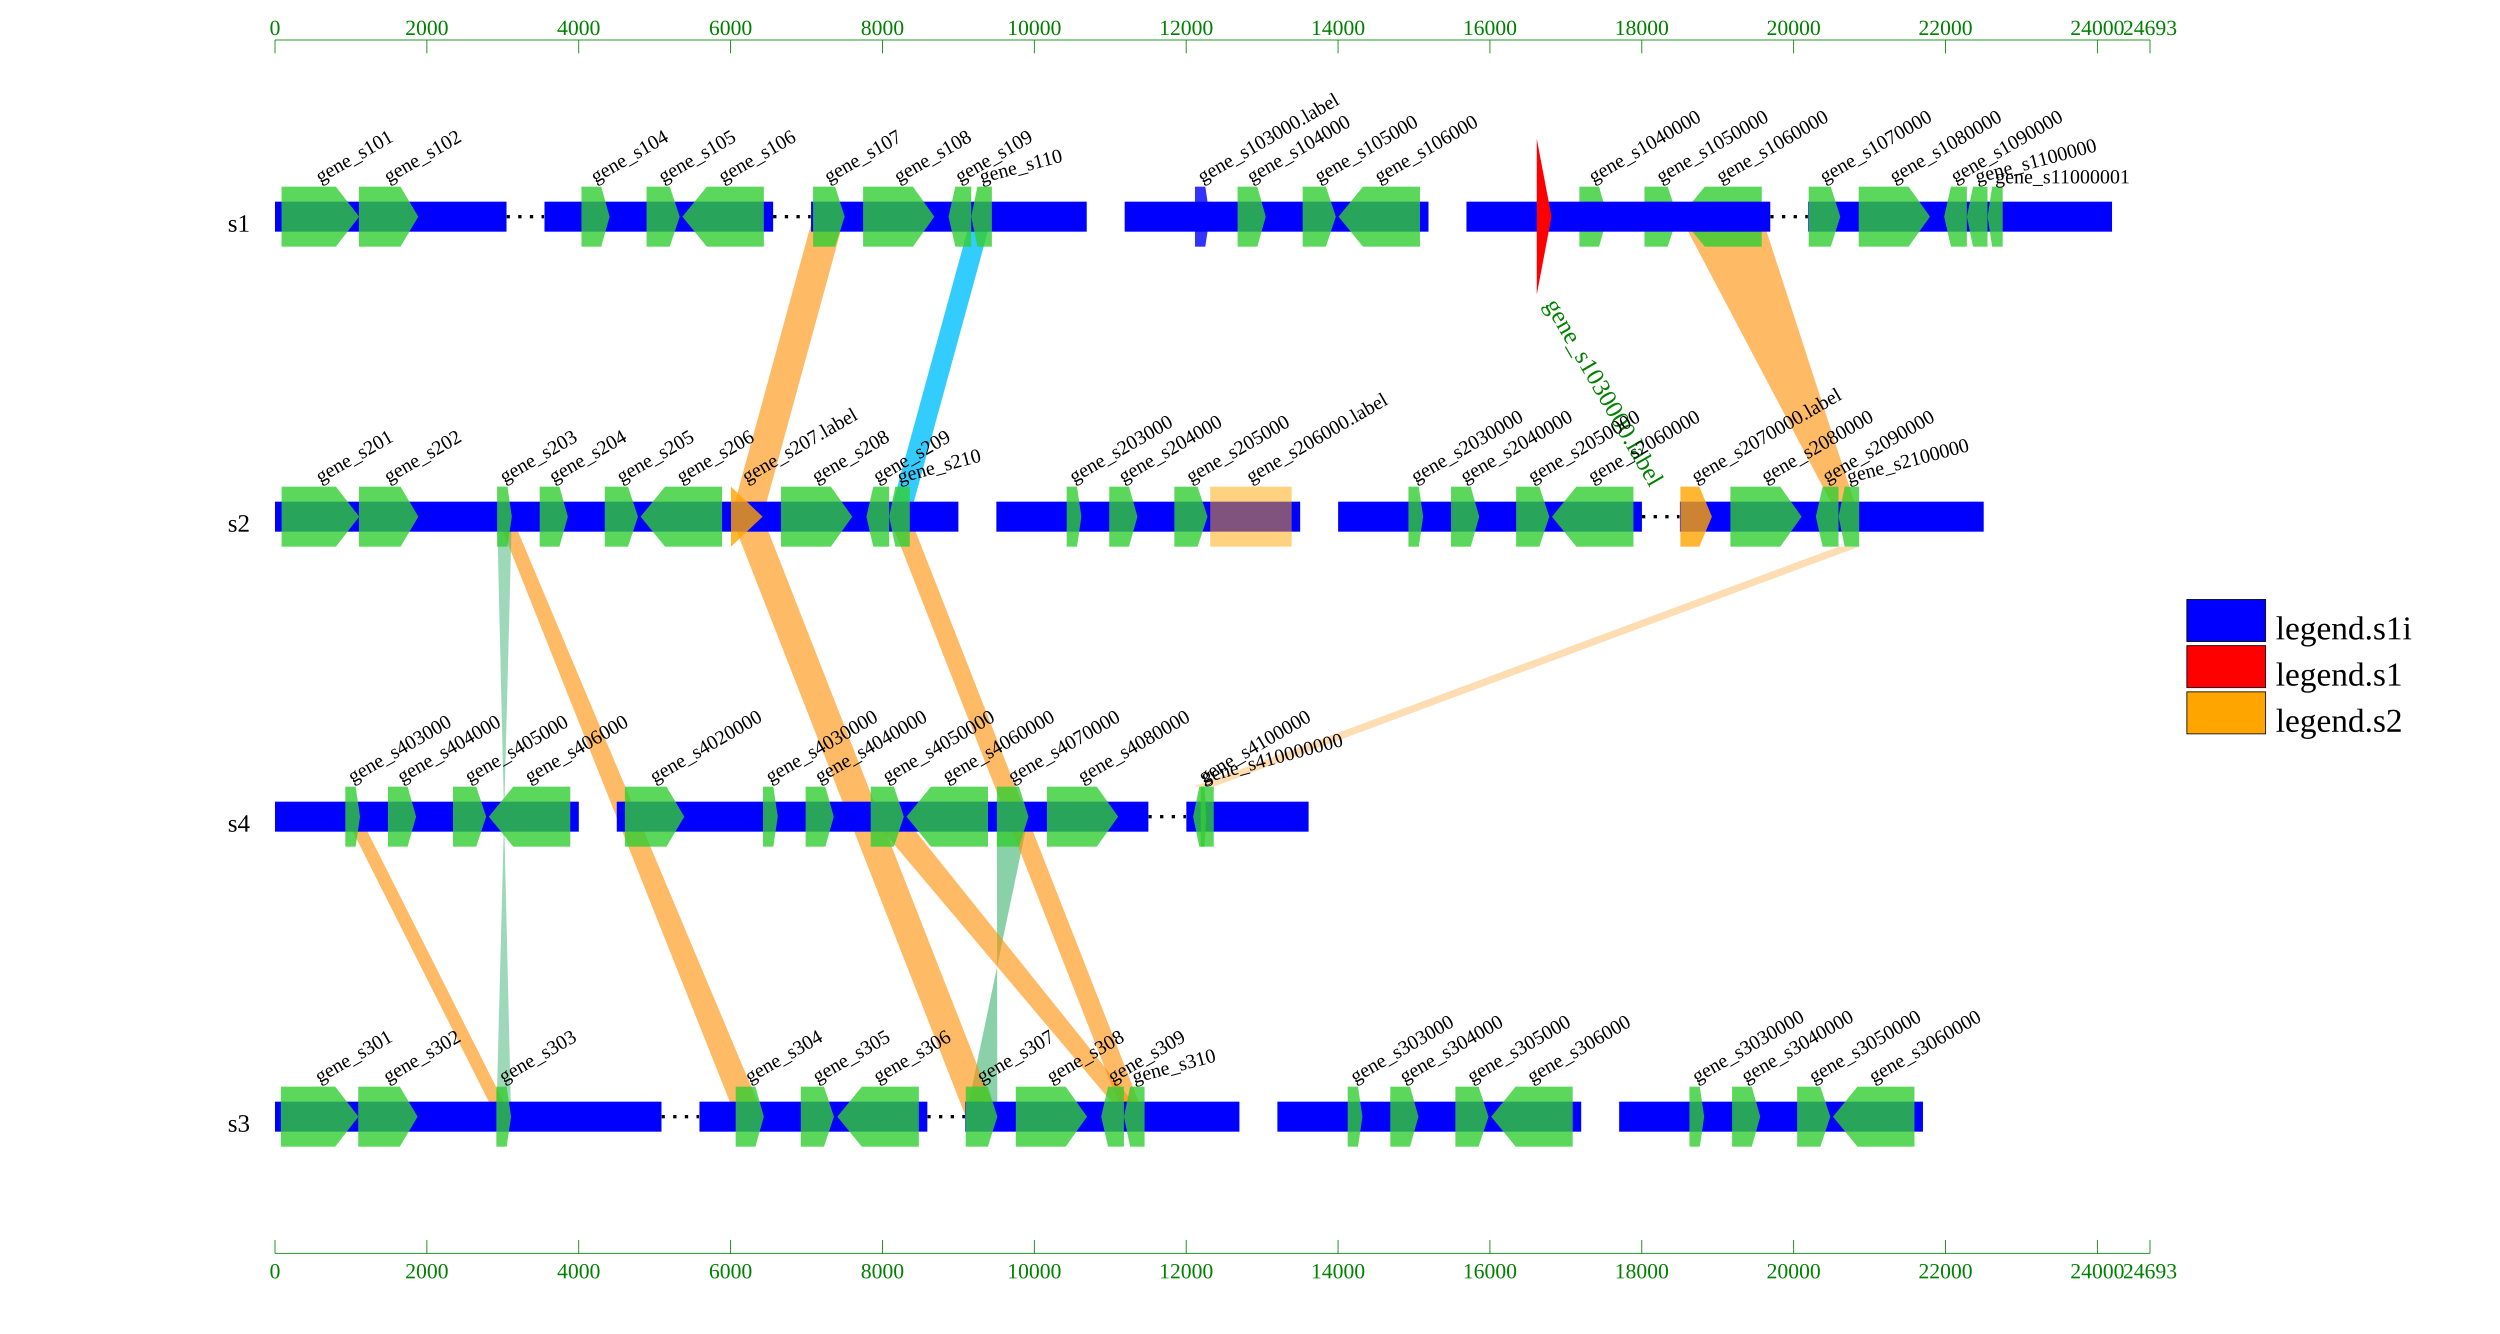
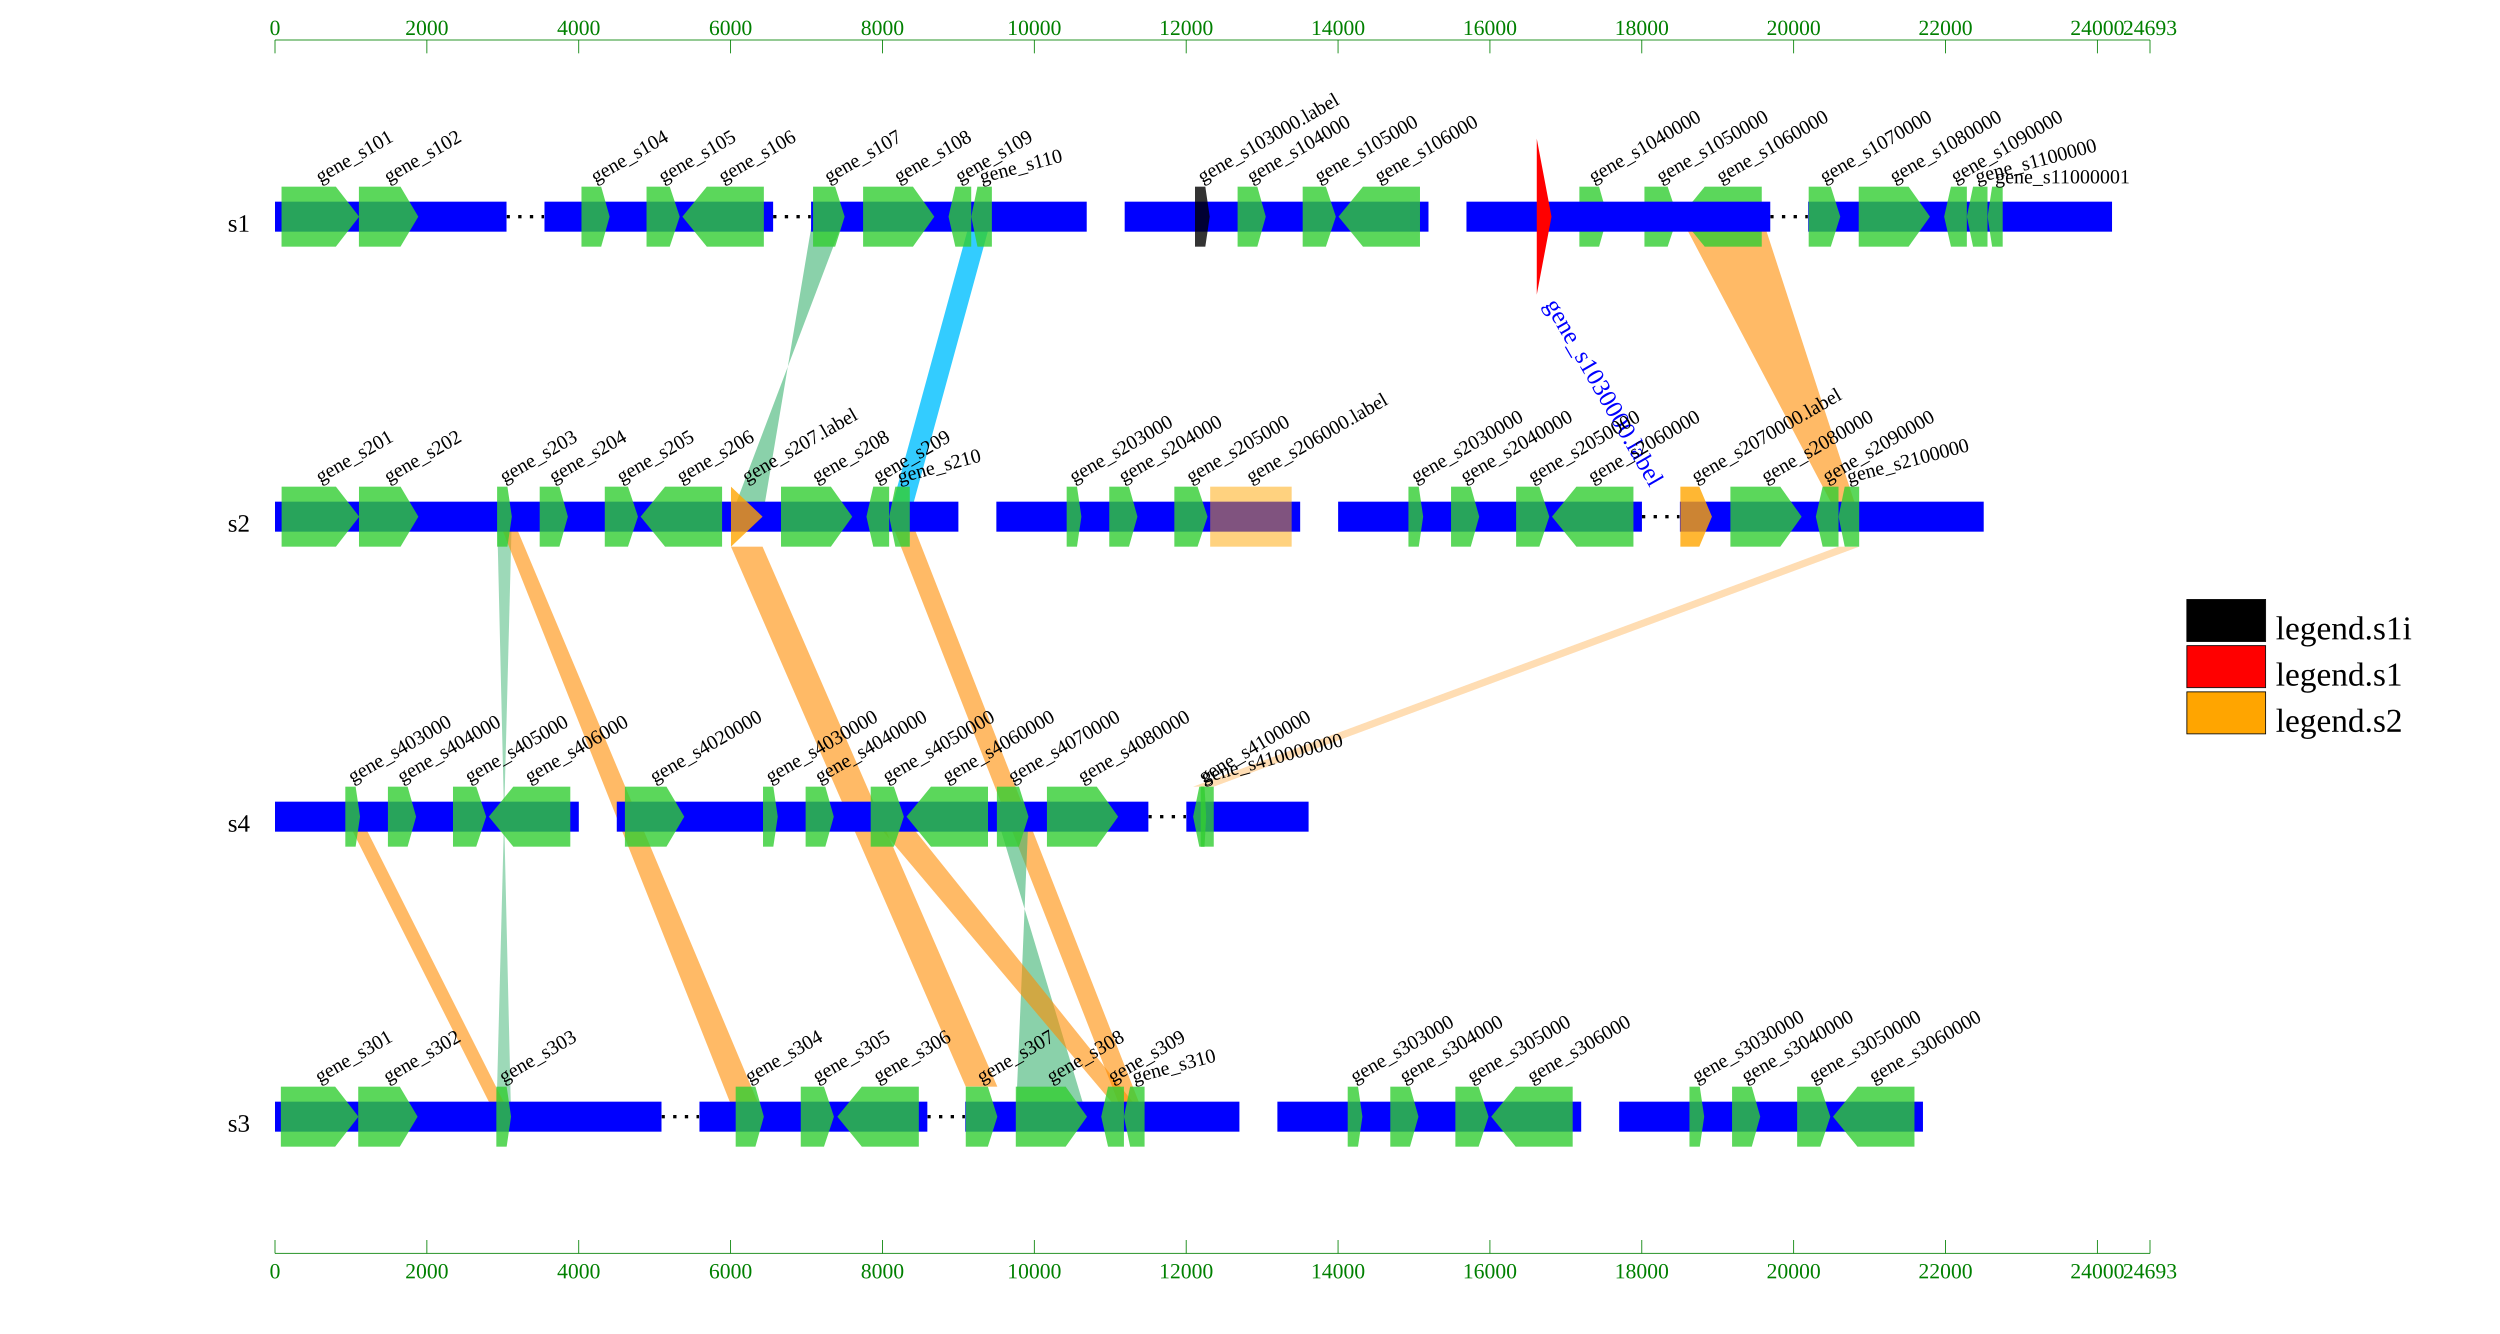
<svg xmlns="http://www.w3.org/2000/svg" version="1.1" width="1500" height="800">
  <text x="150" y="139" font-size="15px" fill="black" text-anchor="end">s1</text>
  <g fill="none" stroke="black" stroke-width="2">
    <path stroke-dasharray="2,5" d="M303.911,130 L326.463,130" />
  </g>
  <g fill="none" stroke="black" stroke-width="2">
    <path stroke-dasharray="2,5" d="M463.87,130 L486.422,130" />
  </g>
  <g fill="none" stroke="black" stroke-width="2">
    <path stroke-dasharray="2,5" d="M1062.157,130 L1084.709,130" />
  </g>
  <text x="150" y="319" font-size="15px" fill="black" text-anchor="end">s2</text>
  <g fill="none" stroke="black" stroke-width="2">
    <path stroke-dasharray="2,5" d="M985.162,310 L1007.714,310" />
  </g>
  <text x="150" y="499" font-size="15px" fill="black" text-anchor="end">s4</text>
  <g fill="none" stroke="black" stroke-width="2">
    <path stroke-dasharray="2,5" d="M689.025,490 L711.577,490" />
  </g>
  <text x="150" y="679" font-size="15px" fill="black" text-anchor="end">s3</text>
  <g fill="none" stroke="black" stroke-width="2">
    <path stroke-dasharray="2,5" d="M396.898,670 L419.45,670" />
  </g>
  <g fill="none" stroke="black" stroke-width="2">
    <path stroke-dasharray="2,5" d="M556.401,670 L578.953,670" />
  </g>
-   <rect x="1312.125" y="359.68" width="47.25" height="25.2" style="fill:blue;stroke:black;stroke-width:0.5;fill-opacity:1;stroke-opacity:1" />
+   <rect x="1312.125" y="359.68" width="47.25" height="25.2" style="fill:black;stroke:black;stroke-width:0.5;fill-opacity:1;stroke-opacity:1" />
  <text x="1365.45" y="383.62" font-size="20px" fill="black" text-anchor="start">legend.s1i</text>
  <rect x="1312.125" y="387.4" width="47.25" height="25.2" style="fill:red;stroke:black;stroke-width:0.5;fill-opacity:1;stroke-opacity:1" />
  <text x="1365.45" y="411.34" font-size="20px" fill="black" text-anchor="start">legend.s1</text>
  <rect x="1312.125" y="415.12" width="47.25" height="25.2" style="fill:rgb(255,165,0);stroke:black;stroke-width:0.5;fill-opacity:1;stroke-opacity:1" />
  <text x="1365.45" y="439.06" font-size="20px" fill="black" text-anchor="start">legend.s2</text>
  <line x1="165" y1="752" x2="1290" y2="752" style="stroke:green;stroke-width:0.5" />
  <line x1="165" y1="744" x2="165" y2="752" style="stroke:green;stroke-width:0.5;opacity:1" />
  <text x="165" y="767" font-size="13px" fill="green" text-anchor="middle" font-family="Times New Roman">0</text>
  <line x1="256.119" y1="744" x2="256.119" y2="752" style="stroke:green;stroke-width:0.5;opacity:1" />
  <text x="256.119" y="767" font-size="13px" fill="green" text-anchor="middle" font-family="Times New Roman">2000</text>
  <line x1="347.238" y1="744" x2="347.238" y2="752" style="stroke:green;stroke-width:0.5;opacity:1" />
  <text x="347.238" y="767" font-size="13px" fill="green" text-anchor="middle" font-family="Times New Roman">4000</text>
  <line x1="438.357" y1="744" x2="438.357" y2="752" style="stroke:green;stroke-width:0.5;opacity:1" />
  <text x="438.357" y="767" font-size="13px" fill="green" text-anchor="middle" font-family="Times New Roman">6000</text>
  <line x1="529.476" y1="744" x2="529.476" y2="752" style="stroke:green;stroke-width:0.5;opacity:1" />
  <text x="529.476" y="767" font-size="13px" fill="green" text-anchor="middle" font-family="Times New Roman">8000</text>
  <line x1="620.595" y1="744" x2="620.595" y2="752" style="stroke:green;stroke-width:0.5;opacity:1" />
  <text x="620.595" y="767" font-size="13px" fill="green" text-anchor="middle" font-family="Times New Roman">10000</text>
  <line x1="711.714" y1="744" x2="711.714" y2="752" style="stroke:green;stroke-width:0.5;opacity:1" />
  <text x="711.714" y="767" font-size="13px" fill="green" text-anchor="middle" font-family="Times New Roman">12000</text>
  <line x1="802.833" y1="744" x2="802.833" y2="752" style="stroke:green;stroke-width:0.5;opacity:1" />
  <text x="802.833" y="767" font-size="13px" fill="green" text-anchor="middle" font-family="Times New Roman">14000</text>
  <line x1="893.952" y1="744" x2="893.952" y2="752" style="stroke:green;stroke-width:0.5;opacity:1" />
  <text x="893.952" y="767" font-size="13px" fill="green" text-anchor="middle" font-family="Times New Roman">16000</text>
  <line x1="985.07" y1="744" x2="985.07" y2="752" style="stroke:green;stroke-width:0.5;opacity:1" />
  <text x="985.07" y="767" font-size="13px" fill="green" text-anchor="middle" font-family="Times New Roman">18000</text>
  <line x1="1076.189" y1="744" x2="1076.189" y2="752" style="stroke:green;stroke-width:0.5;opacity:1" />
  <text x="1076.189" y="767" font-size="13px" fill="green" text-anchor="middle" font-family="Times New Roman">20000</text>
  <line x1="1167.308" y1="744" x2="1167.308" y2="752" style="stroke:green;stroke-width:0.5;opacity:1" />
  <text x="1167.308" y="767" font-size="13px" fill="green" text-anchor="middle" font-family="Times New Roman">22000</text>
  <line x1="1258.427" y1="744" x2="1258.427" y2="752" style="stroke:green;stroke-width:0.5;opacity:1" />
  <text x="1258.427" y="767" font-size="13px" fill="green" text-anchor="middle" font-family="Times New Roman">24000</text>
  <line x1="1290" y1="744" x2="1290" y2="752" style="stroke:green;stroke-width:0.5;opacity:1" />
  <text x="1290" y="767" font-size="13px" fill="green" text-anchor="middle" font-family="Times New Roman">24693</text>
  <line x1="165" y1="24" x2="1290" y2="24" style="stroke:green;stroke-width:0.5" />
  <line x1="165" y1="32" x2="165" y2="24" style="stroke:green;stroke-width:0.5;opacity:1" />
  <text x="165" y="21" font-size="13px" fill="green" text-anchor="middle" font-family="Times New Roman">0</text>
  <line x1="256.119" y1="32" x2="256.119" y2="24" style="stroke:green;stroke-width:0.5;opacity:1" />
  <text x="256.119" y="21" font-size="13px" fill="green" text-anchor="middle" font-family="Times New Roman">2000</text>
  <line x1="347.238" y1="32" x2="347.238" y2="24" style="stroke:green;stroke-width:0.5;opacity:1" />
  <text x="347.238" y="21" font-size="13px" fill="green" text-anchor="middle" font-family="Times New Roman">4000</text>
  <line x1="438.357" y1="32" x2="438.357" y2="24" style="stroke:green;stroke-width:0.5;opacity:1" />
  <text x="438.357" y="21" font-size="13px" fill="green" text-anchor="middle" font-family="Times New Roman">6000</text>
  <line x1="529.476" y1="32" x2="529.476" y2="24" style="stroke:green;stroke-width:0.5;opacity:1" />
  <text x="529.476" y="21" font-size="13px" fill="green" text-anchor="middle" font-family="Times New Roman">8000</text>
  <line x1="620.595" y1="32" x2="620.595" y2="24" style="stroke:green;stroke-width:0.5;opacity:1" />
  <text x="620.595" y="21" font-size="13px" fill="green" text-anchor="middle" font-family="Times New Roman">10000</text>
  <line x1="711.714" y1="32" x2="711.714" y2="24" style="stroke:green;stroke-width:0.5;opacity:1" />
  <text x="711.714" y="21" font-size="13px" fill="green" text-anchor="middle" font-family="Times New Roman">12000</text>
  <line x1="802.833" y1="32" x2="802.833" y2="24" style="stroke:green;stroke-width:0.5;opacity:1" />
  <text x="802.833" y="21" font-size="13px" fill="green" text-anchor="middle" font-family="Times New Roman">14000</text>
  <line x1="893.952" y1="32" x2="893.952" y2="24" style="stroke:green;stroke-width:0.5;opacity:1" />
  <text x="893.952" y="21" font-size="13px" fill="green" text-anchor="middle" font-family="Times New Roman">16000</text>
  <line x1="985.07" y1="32" x2="985.07" y2="24" style="stroke:green;stroke-width:0.5;opacity:1" />
  <text x="985.07" y="21" font-size="13px" fill="green" text-anchor="middle" font-family="Times New Roman">18000</text>
  <line x1="1076.189" y1="32" x2="1076.189" y2="24" style="stroke:green;stroke-width:0.5;opacity:1" />
  <text x="1076.189" y="21" font-size="13px" fill="green" text-anchor="middle" font-family="Times New Roman">20000</text>
  <line x1="1167.308" y1="32" x2="1167.308" y2="24" style="stroke:green;stroke-width:0.5;opacity:1" />
  <text x="1167.308" y="21" font-size="13px" fill="green" text-anchor="middle" font-family="Times New Roman">22000</text>
  <line x1="1258.427" y1="32" x2="1258.427" y2="24" style="stroke:green;stroke-width:0.5;opacity:1" />
  <text x="1258.427" y="21" font-size="13px" fill="green" text-anchor="middle" font-family="Times New Roman">24000</text>
  <line x1="1290" y1="32" x2="1290" y2="24" style="stroke:green;stroke-width:0.5;opacity:1" />
  <text x="1290" y="21" font-size="13px" fill="green" text-anchor="middle" font-family="Times New Roman">24693</text>
-   <text x="926.481" y="182.8" font-size="15px" fill="green" text-anchor="start" transform="rotate(60 926.481 182.8)" font-family="Times New Roman">gene_s1030000.label</text>
-   <polygon points="579.455,670 598.407,670 598.134,490 617.087,490" style="fill:#3CB371;stroke:#000000;stroke-width:0;opacity:0.6" />
-   <polygon points="487.834,130 506.787,130 457.537,310 438.585,310" style="fill:#FF8C00;stroke:#000000;stroke-width:0;opacity:0.6" />
+   <text x="926.481" y="182.8" font-size="15px" fill="blue" text-anchor="start" transform="rotate(60 926.481 182.8)" font-family="Times New Roman">gene_s1030000.label</text>
+   <polygon points="487.834,130 506.787,130 438.585,310 457.537,310" style="fill:#3CB371;stroke:#000000;stroke-width:0;opacity:0.6" />
+   <polygon points="1008.169,130 1057.054,130 1115.507,310 1103.115,310" style="fill:#FF8C00;stroke:#000000;stroke-width:0;opacity:0.6" />
+   <polygon points="298.261,310 307.1,310 297.806,670 306.644,670" style="fill:#3CB371;stroke:#000000;stroke-width:0;opacity:0.5" />
+   <polygon points="533.485,310 545.877,310 686.747,670 674.355,670" style="fill:#FF8C00;stroke:#000000;stroke-width:0;opacity:0.6" />
+   <polygon points="582.735,130 595.127,130 545.877,310 533.485,310" style="fill:#00BFFF;stroke:#000000;stroke-width:0;opacity:0.8" />
+   <polygon points="298.261,310 307.1,310 458.312,670 441.409,670" style="fill:#FF8C00;stroke:#000000;stroke-width:0;opacity:0.6" />
+   <polygon points="609.478,670 652.213,670 598.134,490 617.087,490" style="fill:#3CB371;stroke:#000000;stroke-width:0;opacity:0.6" />
+   <polygon points="674.355,670 686.747,670 542.324,490 522.414,490" style="fill:#FF8C00;stroke:#000000;stroke-width:0;opacity:0.6" />
  <polygon points="1103.115,328 1115.507,328 728.252,472 715.86,472" style="fill:#FF8C00;stroke:#000000;stroke-width:0;opacity:0.3" />
-   <polygon points="582.735,130 595.127,130 545.877,310 533.485,310" style="fill:#00BFFF;stroke:#000000;stroke-width:0;opacity:0.8" />
+   <polygon points="438.585,328 457.537,328 598.407,652 579.455,652" style="fill:#FF8C00;stroke:#000000;stroke-width:0;opacity:0.6" />
  <polygon points="297.806,670 306.644,670 216.027,490 207.188,490" style="fill:#FF8C00;stroke:#000000;stroke-width:0;opacity:0.6" />
-   <polygon points=", , , ," style="fill:#FF8C00;stroke:#000000;stroke-width:0;opacity:0.6" />
-   <polygon points="438.585,310 457.537,310 598.407,670 579.455,670" style="fill:#FF8C00;stroke:#000000;stroke-width:0;opacity:0.6" />
-   <polygon points="674.355,670 686.747,670 542.324,490 522.414,490" style="fill:#FF8C00;stroke:#000000;stroke-width:0;opacity:0.6" />
-   <polygon points="298.261,310 307.1,310 458.312,670 441.409,670" style="fill:#FF8C00;stroke:#000000;stroke-width:0;opacity:0.6" />
-   <polygon points="1008.169,130 1057.054,130 1115.507,310 1103.115,310" style="fill:#FF8C00;stroke:#000000;stroke-width:0;opacity:0.6" />
-   <polygon points="533.485,310 545.877,310 686.747,670 674.355,670" style="fill:#FF8C00;stroke:#000000;stroke-width:0;opacity:0.6" />
-   <polygon points="298.261,310 307.1,310 297.806,670 306.644,670" style="fill:#3CB371;stroke:#000000;stroke-width:0;opacity:0.5" />
  <g>
    <rect x="165" y="121" width="138.911" height="18" style="fill:blue" />
  </g>
  <g>
    <rect x="326.691" y="121" width="137.18" height="18" style="fill:blue" />
  </g>
  <g>
    <rect x="486.65" y="121" width="165.381" height="18" style="fill:blue" />
  </g>
  <g>
    <rect x="674.81" y="121" width="182.283" height="18" style="fill:blue" />
  </g>
  <g style="fill:none">
-     <polygon points="716.999,112 716.999,148 723.186,148 723.186,148 725.837,130 723.186,112 723.186,112" style="fill:blue;stroke:black;stroke-width:0;opacity:0.8" />
+     <polygon points="716.999,112 716.999,148 723.186,148 723.186,148 725.837,130 723.186,112 723.186,112" style="fill:black;stroke:black;stroke-width:0;opacity:0.8" />
  </g>
  <text x="721.418" y="110" font-size="12px" fill="black" text-anchor="start" transform="rotate(-30 721.4178 110)" font-family="Times New Roman">gene_s103000.label</text>
  <g>
    <rect x="1084.937" y="121" width="182.283" height="18" style="fill:blue" />
  </g>
  <g>
    <rect x="165" y="301" width="410.035" height="18" style="fill:blue" />
  </g>
  <g>
    <rect x="597.815" y="301" width="182.283" height="18" style="fill:blue" />
  </g>
  <g>
    <rect x="802.878" y="301" width="182.283" height="18" style="fill:blue" />
  </g>
  <g>
    <rect x="1007.941" y="301" width="182.283" height="18" style="fill:blue" />
  </g>
  <g>
    <rect x="165" y="481" width="182.283" height="18" style="fill:blue" />
  </g>
  <g>
    <rect x="370.063" y="481" width="318.962" height="18" style="fill:blue" />
  </g>
  <g>
    <rect x="711.805" y="481" width="73.351" height="18" style="fill:blue" />
  </g>
  <g>
    <rect x="165" y="661" width="231.898" height="18" style="fill:blue" />
  </g>
  <g>
    <rect x="419.677" y="661" width="136.724" height="18" style="fill:blue" />
  </g>
  <g>
    <rect x="579.181" y="661" width="164.47" height="18" style="fill:blue" />
  </g>
  <g>
    <rect x="766.431" y="661" width="182.283" height="18" style="fill:blue" />
  </g>
  <g>
    <rect x="971.494" y="661" width="182.283" height="18" style="fill:blue" />
  </g>
  <g style="fill:none">
    <polygon points="168.918,112 168.918,148 201.511,148 201.511,148 215.48,130 201.511,112 201.511,112" style="fill:rgb(50,205,50);stroke:black;stroke-width:0;opacity:0.8" />
  </g>
  <g style="fill:none">
    <polygon points="215.343,112 215.343,148 240.282,148 240.282,148 250.971,130 240.282,112 240.282,112" style="fill:rgb(50,205,50);stroke:black;stroke-width:0;opacity:0.8" />
  </g>
  <g style="fill:none">
    <polygon points="348.878,112 348.878,148 360.71,148 360.71,148 365.781,130 360.71,112 360.71,112" style="fill:rgb(50,205,50);stroke:black;stroke-width:0;opacity:0.8" />
  </g>
  <g style="fill:none">
    <polygon points="387.922,112 387.922,148 401.859,148 401.859,148 407.832,130 401.859,112 401.859,112" style="fill:rgb(50,205,50);stroke:black;stroke-width:0;opacity:0.8" />
  </g>
  <g style="fill:none">
    <polygon points="409.427,130 424.092,148 424.092,148 458.312,148 458.312,112 424.092,112 424.092,112" style="fill:rgb(50,205,50);stroke:black;stroke-width:0;opacity:0.8" />
  </g>
  <g style="fill:none">
    <polygon points="487.834,112 487.834,148 501.101,148 501.101,148 506.787,130 501.101,112 501.101,112" style="fill:rgb(50,205,50);stroke:black;stroke-width:0;opacity:0.8" />
  </g>
  <g style="fill:none">
    <polygon points="517.858,112 517.858,148 547.772,148 547.772,148 560.593,130 547.772,112 547.772,112" style="fill:rgb(50,205,50);stroke:black;stroke-width:0;opacity:0.8" />
  </g>
  <g style="fill:none">
    <polygon points="569.113,130 573.199,148 573.199,148 582.735,148 582.735,112 573.199,112 573.199,112" style="fill:rgb(50,205,50);stroke:black;stroke-width:0;opacity:0.8" />
  </g>
  <g style="fill:none">
    <polygon points="582.735,130 586.452,148 586.452,148 595.127,148 595.127,112 586.452,112 586.452,112" style="fill:rgb(50,205,50);stroke:black;stroke-width:0;opacity:0.8" />
  </g>
  <g style="fill:none">
    <polygon points="742.557,112 742.557,148 754.389,148 754.389,148 759.46,130 754.389,112 754.389,112" style="fill:rgb(50,205,50);stroke:black;stroke-width:0;opacity:0.8" />
  </g>
  <g style="fill:none">
    <polygon points="781.602,112 781.602,148 795.539,148 795.539,148 801.511,130 795.539,112 795.539,112" style="fill:rgb(50,205,50);stroke:black;stroke-width:0;opacity:0.8" />
  </g>
  <g style="fill:none">
    <polygon points="803.106,130 817.772,148 817.772,148 851.991,148 851.991,112 817.772,112 817.772,112" style="fill:rgb(50,205,50);stroke:black;stroke-width:0;opacity:0.8" />
  </g>
  <g style="fill:none">
    <polygon points="947.621,112 947.621,148 959.452,148 959.452,148 964.523,130 959.452,112 959.452,112" style="fill:rgb(50,205,50);stroke:black;stroke-width:0;opacity:0.8" />
  </g>
  <g style="fill:none">
    <polygon points="986.665,112 986.665,148 1000.602,148 1000.602,148 1006.575,130 1000.602,112 1000.602,112" style="fill:rgb(50,205,50);stroke:black;stroke-width:0;opacity:0.8" />
  </g>
  <g style="fill:none">
    <polygon points="1008.169,130 1022.835,148 1022.835,148 1057.054,148 1057.054,112 1022.835,112 1022.835,112" style="fill:rgb(50,205,50);stroke:black;stroke-width:0;opacity:0.8" />
  </g>
  <g style="fill:none">
    <polygon points="1085.21,112 1085.21,148 1098.477,148 1098.477,148 1104.163,130 1098.477,112 1098.477,112" style="fill:rgb(50,205,50);stroke:black;stroke-width:0;opacity:0.8" />
  </g>
  <g style="fill:none">
    <polygon points="1115.234,112 1115.234,148 1145.148,148 1145.148,148 1157.969,130 1145.148,112 1145.148,112" style="fill:rgb(50,205,50);stroke:black;stroke-width:0;opacity:0.8" />
  </g>
  <g style="fill:none">
    <polygon points="1166.488,130 1170.575,148 1170.575,148 1180.111,148 1180.111,112 1170.575,112 1170.575,112" style="fill:rgb(50,205,50);stroke:black;stroke-width:0;opacity:0.8" />
  </g>
  <g style="fill:none">
    <polygon points="1180.111,130 1183.828,148 1183.828,148 1192.503,148 1192.503,112 1183.828,112 1183.828,112" style="fill:rgb(50,205,50);stroke:black;stroke-width:0;opacity:0.8" />
  </g>
  <g style="fill:none">
    <polygon points="1192.548,130 1195.268,148 1195.268,148 1201.615,148 1201.615,112 1195.268,112 1195.268,112" style="fill:rgb(50,205,50);stroke:black;stroke-width:0;opacity:0.8" />
  </g>
  <g style="fill:none">
    <polygon points="168.964,292 168.964,328 201.557,328 201.557,328 215.525,310 201.557,292 201.557,292" style="fill:rgb(50,205,50);stroke:black;stroke-width:0;opacity:0.8" />
  </g>
  <g style="fill:none">
    <polygon points="215.389,292 215.389,328 240.328,328 240.328,328 251.016,310 240.328,292 240.328,292" style="fill:rgb(50,205,50);stroke:black;stroke-width:0;opacity:0.8" />
  </g>
  <g style="fill:none">
    <polygon points="298.261,292 298.261,328 304.448,328 304.448,328 307.1,310 304.448,292 304.448,292" style="fill:rgb(50,205,50);stroke:black;stroke-width:0;opacity:0.8" />
  </g>
  <g style="fill:none">
    <polygon points="323.82,292 323.82,328 335.652,328 335.652,328 340.723,310 335.652,292 335.652,292" style="fill:rgb(50,205,50);stroke:black;stroke-width:0;opacity:0.8" />
  </g>
  <g style="fill:none">
    <polygon points="362.865,292 362.865,328 376.801,328 376.801,328 382.774,310 376.801,292 376.801,292" style="fill:rgb(50,205,50);stroke:black;stroke-width:0;opacity:0.8" />
  </g>
  <g style="fill:none">
    <polygon points="384.369,310 399.034,328 399.034,328 433.254,328 433.254,292 399.034,292 399.034,292" style="fill:rgb(50,205,50);stroke:black;stroke-width:0;opacity:0.8" />
  </g>
  <g style="fill:none">
    <polygon points="438.585,292 438.585,328 438.585,328 438.585,328 457.537,310 438.585,292 438.585,292" style="fill:rgb(255,165,0);stroke:black;stroke-width:0;opacity:0.8" />
  </g>
  <g style="fill:none">
    <polygon points="468.608,292 468.608,328 498.523,328 498.523,328 511.343,310 498.523,292 498.523,292" style="fill:rgb(50,205,50);stroke:black;stroke-width:0;opacity:0.8" />
  </g>
  <g style="fill:none">
    <polygon points="519.863,310 523.949,328 523.949,328 533.485,328 533.485,292 523.949,292 523.949,292" style="fill:rgb(50,205,50);stroke:black;stroke-width:0;opacity:0.8" />
  </g>
  <g style="fill:none">
    <polygon points="533.485,310 537.203,328 537.203,328 545.877,328 545.877,292 537.203,292 537.203,292" style="fill:rgb(50,205,50);stroke:black;stroke-width:0;opacity:0.8" />
  </g>
  <g style="fill:none">
    <polygon points="640.003,292 640.003,328 646.19,328 646.19,328 648.842,310 646.19,292 646.19,292" style="fill:rgb(50,205,50);stroke:black;stroke-width:0;opacity:0.8" />
  </g>
  <g style="fill:none">
    <polygon points="665.562,292 665.562,328 677.394,328 677.394,328 682.464,310 677.394,292 677.394,292" style="fill:rgb(50,205,50);stroke:black;stroke-width:0;opacity:0.8" />
  </g>
  <g style="fill:none">
    <polygon points="704.606,292 704.606,328 718.543,328 718.543,328 724.516,310 718.543,292 718.543,292" style="fill:rgb(50,205,50);stroke:black;stroke-width:0;opacity:0.8" />
  </g>
  <g style="fill:none">
    <polygon points="726.11,292 726.11,328 774.996,328 774.996,292 " style="fill:rgb(255,165,0);stroke:black;stroke-width:0;opacity:0.5" />
  </g>
  <g style="fill:none">
    <polygon points="845.066,292 845.066,328 851.253,328 851.253,328 853.905,310 851.253,292 851.253,292" style="fill:rgb(50,205,50);stroke:black;stroke-width:0;opacity:0.8" />
  </g>
  <g style="fill:none">
    <polygon points="870.625,292 870.625,328 882.457,328 882.457,328 887.528,310 882.457,292 882.457,292" style="fill:rgb(50,205,50);stroke:black;stroke-width:0;opacity:0.8" />
  </g>
  <g style="fill:none">
    <polygon points="909.67,292 909.67,328 923.606,328 923.606,328 929.579,310 923.606,292 923.606,292" style="fill:rgb(50,205,50);stroke:black;stroke-width:0;opacity:0.8" />
  </g>
  <g style="fill:none">
    <polygon points="931.174,310 945.839,328 945.839,328 980.059,328 980.059,292 945.839,292 945.839,292" style="fill:rgb(50,205,50);stroke:black;stroke-width:0;opacity:0.8" />
  </g>
  <g style="fill:none">
    <polygon points="1008.215,292 1008.215,328 1019.586,328 1019.586,328 1027.167,310 1019.586,292 1019.586,292" style="fill:rgb(255,165,0);stroke:black;stroke-width:0;opacity:0.8" />
  </g>
  <g style="fill:none">
    <polygon points="1038.238,292 1038.238,328 1068.153,328 1068.153,328 1080.973,310 1068.153,292 1068.153,292" style="fill:rgb(50,205,50);stroke:black;stroke-width:0;opacity:0.8" />
  </g>
  <g style="fill:none">
    <polygon points="1089.493,310 1093.579,328 1093.579,328 1103.115,328 1103.115,292 1093.579,292 1093.579,292" style="fill:rgb(50,205,50);stroke:black;stroke-width:0;opacity:0.8" />
  </g>
  <g style="fill:none">
    <polygon points="1103.115,310 1106.833,328 1106.833,328 1115.507,328 1115.507,292 1106.833,292 1106.833,292" style="fill:rgb(50,205,50);stroke:black;stroke-width:0;opacity:0.8" />
  </g>
  <g style="fill:none">
    <polygon points="207.188,472 207.188,508 213.375,508 213.375,508 216.027,490 213.375,472 213.375,472" style="fill:rgb(50,205,50);stroke:black;stroke-width:0;opacity:0.8" />
  </g>
  <g style="fill:none">
    <polygon points="232.747,472 232.747,508 244.579,508 244.579,508 249.649,490 244.579,472 244.579,472" style="fill:rgb(50,205,50);stroke:black;stroke-width:0;opacity:0.8" />
  </g>
  <g style="fill:none">
    <polygon points="271.791,472 271.791,508 285.728,508 285.728,508 291.701,490 285.728,472 285.728,472" style="fill:rgb(50,205,50);stroke:black;stroke-width:0;opacity:0.8" />
  </g>
  <g style="fill:none">
    <polygon points="293.295,490 307.961,508 307.961,508 342.181,508 342.181,472 307.961,472 307.961,472" style="fill:rgb(50,205,50);stroke:black;stroke-width:0;opacity:0.8" />
  </g>
  <g style="fill:none">
    <polygon points="374.938,472 374.938,508 399.877,508 399.877,508 410.566,490 399.877,472 399.877,472" style="fill:rgb(50,205,50);stroke:black;stroke-width:0;opacity:0.8" />
  </g>
  <g style="fill:none">
    <polygon points="457.811,472 457.811,508 463.998,508 463.998,508 466.649,490 463.998,472 463.998,472" style="fill:rgb(50,205,50);stroke:black;stroke-width:0;opacity:0.8" />
  </g>
  <g style="fill:none">
    <polygon points="483.37,472 483.37,508 495.201,508 495.201,508 500.272,490 495.201,472 495.201,472" style="fill:rgb(50,205,50);stroke:black;stroke-width:0;opacity:0.8" />
  </g>
  <g style="fill:none">
    <polygon points="522.414,472 522.414,508 536.351,508 536.351,508 542.324,490 536.351,472 536.351,472" style="fill:rgb(50,205,50);stroke:black;stroke-width:0;opacity:0.8" />
  </g>
  <g style="fill:none">
    <polygon points="543.918,490 558.584,508 558.584,508 592.803,508 592.803,472 558.584,472 558.584,472" style="fill:rgb(50,205,50);stroke:black;stroke-width:0;opacity:0.8" />
  </g>
  <g style="fill:none">
    <polygon points="598.134,472 598.134,508 611.401,508 611.401,508 617.087,490 611.401,472 611.401,472" style="fill:rgb(50,205,50);stroke:black;stroke-width:0;opacity:0.8" />
  </g>
  <g style="fill:none">
    <polygon points="628.158,472 628.158,508 658.072,508 658.072,508 670.892,490 658.072,472 658.072,472" style="fill:rgb(50,205,50);stroke:black;stroke-width:0;opacity:0.8" />
  </g>
  <g style="fill:none">
    <polygon points="715.86,490 719.577,508 719.577,508 728.252,508 728.252,472 719.577,472 719.577,472" style="fill:rgb(50,205,50);stroke:black;stroke-width:0;opacity:0.8" />
  </g>
  <g style="fill:none">
    <polygon points="720.416,472 720.416,508 722.712,508 722.712,508 723.696,490 722.712,472 722.712,472" style="fill:rgb(50,205,50);stroke:black;stroke-width:0;opacity:0.8" />
  </g>
  <g style="fill:none">
    <polygon points="168.508,652 168.508,688 201.101,688 201.101,688 215.07,670 201.101,652 201.101,652" style="fill:rgb(50,205,50);stroke:black;stroke-width:0;opacity:0.8" />
  </g>
  <g style="fill:none">
    <polygon points="214.933,652 214.933,688 239.872,688 239.872,688 250.561,670 239.872,652 239.872,652" style="fill:rgb(50,205,50);stroke:black;stroke-width:0;opacity:0.8" />
  </g>
  <g style="fill:none">
    <polygon points="297.806,652 297.806,688 303.993,688 303.993,688 306.644,670 303.993,652 303.993,652" style="fill:rgb(50,205,50);stroke:black;stroke-width:0;opacity:0.8" />
  </g>
  <g style="fill:none">
    <polygon points="441.409,652 441.409,688 453.241,688 453.241,688 458.312,670 453.241,652 453.241,652" style="fill:rgb(50,205,50);stroke:black;stroke-width:0;opacity:0.8" />
  </g>
  <g style="fill:none">
    <polygon points="480.454,652 480.454,688 494.39,688 494.39,688 500.363,670 494.39,652 494.39,652" style="fill:rgb(50,205,50);stroke:black;stroke-width:0;opacity:0.8" />
  </g>
  <g style="fill:none">
    <polygon points="502.413,670 517.079,688 517.079,688 551.299,688 551.299,652 517.079,652 517.079,652" style="fill:rgb(50,205,50);stroke:black;stroke-width:0;opacity:0.8" />
  </g>
  <g style="fill:none">
    <polygon points="579.455,652 579.455,688 592.721,688 592.721,688 598.407,670 592.721,652 592.721,652" style="fill:rgb(50,205,50);stroke:black;stroke-width:0;opacity:0.8" />
  </g>
  <g style="fill:none">
    <polygon points="609.478,652 609.478,688 639.393,688 639.393,688 652.213,670 639.393,652 639.393,652" style="fill:rgb(50,205,50);stroke:black;stroke-width:0;opacity:0.8" />
  </g>
  <g style="fill:none">
    <polygon points="660.733,670 664.819,688 664.819,688 674.355,688 674.355,652 664.819,652 664.819,652" style="fill:rgb(50,205,50);stroke:black;stroke-width:0;opacity:0.8" />
  </g>
  <g style="fill:none">
    <polygon points="674.355,670 678.073,688 678.073,688 686.747,688 686.747,652 678.073,652 678.073,652" style="fill:rgb(50,205,50);stroke:black;stroke-width:0;opacity:0.8" />
  </g>
  <g style="fill:none">
    <polygon points="808.619,652 808.619,688 814.806,688 814.806,688 817.457,670 814.806,652 814.806,652" style="fill:rgb(50,205,50);stroke:black;stroke-width:0;opacity:0.8" />
  </g>
  <g style="fill:none">
    <polygon points="834.177,652 834.177,688 846.009,688 846.009,688 851.08,670 846.009,652 846.009,652" style="fill:rgb(50,205,50);stroke:black;stroke-width:0;opacity:0.8" />
  </g>
  <g style="fill:none">
    <polygon points="873.222,652 873.222,688 887.159,688 887.159,688 893.131,670 887.159,652 887.159,652" style="fill:rgb(50,205,50);stroke:black;stroke-width:0;opacity:0.8" />
  </g>
  <g style="fill:none">
    <polygon points="894.726,670 909.392,688 909.392,688 943.611,688 943.611,652 909.392,652 909.392,652" style="fill:rgb(50,205,50);stroke:black;stroke-width:0;opacity:0.8" />
  </g>
  <g style="fill:none">
    <polygon points="1013.682,652 1013.682,688 1019.869,688 1019.869,688 1022.52,670 1019.869,652 1019.869,652" style="fill:rgb(50,205,50);stroke:black;stroke-width:0;opacity:0.8" />
  </g>
  <g style="fill:none">
    <polygon points="1039.241,652 1039.241,688 1051.072,688 1051.072,688 1056.143,670 1051.072,652 1051.072,652" style="fill:rgb(50,205,50);stroke:black;stroke-width:0;opacity:0.8" />
  </g>
  <g style="fill:none">
    <polygon points="1078.285,652 1078.285,688 1092.222,688 1092.222,688 1098.195,670 1092.222,652 1092.222,652" style="fill:rgb(50,205,50);stroke:black;stroke-width:0;opacity:0.8" />
  </g>
  <g style="fill:none">
    <polygon points="1099.789,670 1114.455,688 1114.455,688 1148.675,688 1148.675,652 1114.455,652 1114.455,652" style="fill:rgb(50,205,50);stroke:black;stroke-width:0;opacity:0.8" />
  </g>
  <text x="192.199" y="110" font-size="12px" fill="black" text-anchor="start" transform="rotate(-30 192.199 110)" font-family="Times New Roman">gene_s101</text>
  <text x="233.157" y="110" font-size="12px" fill="black" text-anchor="start" transform="rotate(-30 233.157 110)" font-family="Times New Roman">gene_s102</text>
  <text x="357.329" y="110" font-size="12px" fill="black" text-anchor="start" transform="rotate(-30 357.3293 110)" font-family="Times New Roman">gene_s104</text>
  <text x="397.877" y="110" font-size="12px" fill="black" text-anchor="start" transform="rotate(-30 397.8772 110)" font-family="Times New Roman">gene_s105</text>
  <text x="433.869" y="110" font-size="12px" fill="black" text-anchor="start" transform="rotate(-30 433.8692 110)" font-family="Times New Roman">gene_s106</text>
  <text x="497.311" y="110" font-size="12px" fill="black" text-anchor="start" transform="rotate(-30 497.3108 110)" font-family="Times New Roman">gene_s107</text>
  <text x="539.225" y="110" font-size="12px" fill="black" text-anchor="start" transform="rotate(-30 539.2255 110)" font-family="Times New Roman">gene_s108</text>
  <text x="575.924" y="110" font-size="12px" fill="black" text-anchor="start" transform="rotate(-30 575.9236 110)" font-family="Times New Roman">gene_s109</text>
  <text x="588.931" y="110" font-size="12px" fill="black" text-anchor="start" transform="rotate(-15 588.9309 110)" font-family="Times New Roman">gene_s110</text>
  <text x="751.009" y="110" font-size="12px" fill="black" text-anchor="start" transform="rotate(-30 751.0087 110)" font-family="Times New Roman">gene_s104000</text>
  <text x="791.557" y="110" font-size="12px" fill="black" text-anchor="start" transform="rotate(-30 791.5566 110)" font-family="Times New Roman">gene_s105000</text>
  <text x="827.549" y="110" font-size="12px" fill="black" text-anchor="start" transform="rotate(-30 827.5486 110)" font-family="Times New Roman">gene_s106000</text>
  <text x="956.072" y="110" font-size="12px" fill="black" text-anchor="start" transform="rotate(-30 956.0719 110)" font-family="Times New Roman">gene_s1040000</text>
  <text x="996.62" y="110" font-size="12px" fill="black" text-anchor="start" transform="rotate(-30 996.6198 110)" font-family="Times New Roman">gene_s1050000</text>
  <text x="1032.612" y="110" font-size="12px" fill="black" text-anchor="start" transform="rotate(-30 1032.612 110)" font-family="Times New Roman">gene_s1060000</text>
  <text x="1094.687" y="110" font-size="12px" fill="black" text-anchor="start" transform="rotate(-30 1094.687 110)" font-family="Times New Roman">gene_s1070000</text>
  <text x="1136.601" y="110" font-size="12px" fill="black" text-anchor="start" transform="rotate(-30 1136.601 110)" font-family="Times New Roman">gene_s1080000</text>
  <text x="1173.299" y="110" font-size="12px" fill="black" text-anchor="start" transform="rotate(-30 1173.299 110)" font-family="Times New Roman">gene_s1090000</text>
  <text x="1186.307" y="110" font-size="12px" fill="black" text-anchor="start" transform="rotate(-15 1186.307 110)" font-family="Times New Roman">gene_s1100000</text>
  <text x="1197.081" y="110" font-size="12px" fill="black" text-anchor="start" transform="rotate(0 1197.081 110)" font-family="Times New Roman">gene_s11000001</text>
  <text x="192.245" y="290" font-size="12px" fill="black" text-anchor="start" transform="rotate(-30 192.2446 290)" font-family="Times New Roman">gene_s201</text>
  <text x="233.203" y="290" font-size="12px" fill="black" text-anchor="start" transform="rotate(-30 233.2025 290)" font-family="Times New Roman">gene_s202</text>
  <text x="302.681" y="290" font-size="12px" fill="black" text-anchor="start" transform="rotate(-30 302.6807 290)" font-family="Times New Roman">gene_s203</text>
  <text x="332.272" y="290" font-size="12px" fill="black" text-anchor="start" transform="rotate(-30 332.2716 290)" font-family="Times New Roman">gene_s204</text>
  <text x="372.82" y="290" font-size="12px" fill="black" text-anchor="start" transform="rotate(-30 372.8195 290)" font-family="Times New Roman">gene_s205</text>
  <text x="408.812" y="290" font-size="12px" fill="black" text-anchor="start" transform="rotate(-30 408.8115 290)" font-family="Times New Roman">gene_s206</text>
  <text x="448.061" y="290" font-size="12px" fill="black" text-anchor="start" transform="rotate(-30 448.061 290)" font-family="Times New Roman">gene_s207.label</text>
  <text x="489.976" y="290" font-size="12px" fill="black" text-anchor="start" transform="rotate(-30 489.9757 290)" font-family="Times New Roman">gene_s208</text>
  <text x="526.674" y="290" font-size="12px" fill="black" text-anchor="start" transform="rotate(-30 526.6739 290)" font-family="Times New Roman">gene_s209</text>
  <text x="539.681" y="290" font-size="12px" fill="black" text-anchor="start" transform="rotate(-15 539.6811 290)" font-family="Times New Roman">gene_s210</text>
  <text x="644.422" y="290" font-size="12px" fill="black" text-anchor="start" transform="rotate(-30 644.4223 290)" font-family="Times New Roman">gene_s203000</text>
  <text x="674.013" y="290" font-size="12px" fill="black" text-anchor="start" transform="rotate(-30 674.0132 290)" font-family="Times New Roman">gene_s204000</text>
  <text x="714.561" y="290" font-size="12px" fill="black" text-anchor="start" transform="rotate(-30 714.5611 290)" font-family="Times New Roman">gene_s205000</text>
  <text x="750.553" y="290" font-size="12px" fill="black" text-anchor="start" transform="rotate(-30 750.5531 290)" font-family="Times New Roman">gene_s206000.label</text>
  <text x="849.485" y="290" font-size="12px" fill="black" text-anchor="start" transform="rotate(-30 849.4855 290)" font-family="Times New Roman">gene_s2030000</text>
  <text x="879.076" y="290" font-size="12px" fill="black" text-anchor="start" transform="rotate(-30 879.0764 290)" font-family="Times New Roman">gene_s2040000</text>
  <text x="919.624" y="290" font-size="12px" fill="black" text-anchor="start" transform="rotate(-30 919.6243 290)" font-family="Times New Roman">gene_s2050000</text>
  <text x="955.616" y="290" font-size="12px" fill="black" text-anchor="start" transform="rotate(-30 955.6163 290)" font-family="Times New Roman">gene_s2060000</text>
  <text x="1017.691" y="290" font-size="12px" fill="black" text-anchor="start" transform="rotate(-30 1017.691 290)" font-family="Times New Roman">gene_s2070000.label</text>
  <text x="1059.606" y="290" font-size="12px" fill="black" text-anchor="start" transform="rotate(-30 1059.606 290)" font-family="Times New Roman">gene_s2080000</text>
  <text x="1096.304" y="290" font-size="12px" fill="black" text-anchor="start" transform="rotate(-30 1096.304 290)" font-family="Times New Roman">gene_s2090000</text>
  <text x="1109.311" y="290" font-size="12px" fill="black" text-anchor="start" transform="rotate(-15 1109.311 290)" font-family="Times New Roman">gene_s2100000</text>
  <text x="211.607" y="470" font-size="12px" fill="black" text-anchor="start" transform="rotate(-30 211.6073 470)" font-family="Times New Roman">gene_s403000</text>
  <text x="241.198" y="470" font-size="12px" fill="black" text-anchor="start" transform="rotate(-30 241.1982 470)" font-family="Times New Roman">gene_s404000</text>
  <text x="281.746" y="470" font-size="12px" fill="black" text-anchor="start" transform="rotate(-30 281.7461 470)" font-family="Times New Roman">gene_s405000</text>
  <text x="317.738" y="470" font-size="12px" fill="black" text-anchor="start" transform="rotate(-30 317.7381 470)" font-family="Times New Roman">gene_s406000</text>
  <text x="392.752" y="470" font-size="12px" fill="black" text-anchor="start" transform="rotate(-30 392.7518 470)" font-family="Times New Roman">gene_s4020000</text>
  <text x="462.23" y="470" font-size="12px" fill="black" text-anchor="start" transform="rotate(-30 462.23 470)" font-family="Times New Roman">gene_s4030000</text>
  <text x="491.821" y="470" font-size="12px" fill="black" text-anchor="start" transform="rotate(-30 491.8209 470)" font-family="Times New Roman">gene_s4040000</text>
  <text x="532.369" y="470" font-size="12px" fill="black" text-anchor="start" transform="rotate(-30 532.3688 470)" font-family="Times New Roman">gene_s4050000</text>
  <text x="568.361" y="470" font-size="12px" fill="black" text-anchor="start" transform="rotate(-30 568.3608 470)" font-family="Times New Roman">gene_s4060000</text>
  <text x="607.61" y="470" font-size="12px" fill="black" text-anchor="start" transform="rotate(-30 607.6103 470)" font-family="Times New Roman">gene_s4070000</text>
  <text x="649.525" y="470" font-size="12px" fill="black" text-anchor="start" transform="rotate(-30 649.525 470)" font-family="Times New Roman">gene_s4080000</text>
  <text x="722.056" y="470" font-size="12px" fill="black" text-anchor="start" transform="rotate(-30 722.0556 470)" font-family="Times New Roman">gene_s4100000</text>
  <text x="722.056" y="470" font-size="12px" fill="black" text-anchor="start" transform="rotate(-15 722.0556 470)" font-family="Times New Roman">gene_s410000000</text>
  <text x="191.789" y="650" font-size="12px" fill="black" text-anchor="start" transform="rotate(-30 191.789 650)" font-family="Times New Roman">gene_s301</text>
  <text x="232.747" y="650" font-size="12px" fill="black" text-anchor="start" transform="rotate(-30 232.7469 650)" font-family="Times New Roman">gene_s302</text>
  <text x="302.225" y="650" font-size="12px" fill="black" text-anchor="start" transform="rotate(-30 302.2251 650)" font-family="Times New Roman">gene_s303</text>
  <text x="449.861" y="650" font-size="12px" fill="black" text-anchor="start" transform="rotate(-30 449.8606 650)" font-family="Times New Roman">gene_s304</text>
  <text x="490.409" y="650" font-size="12px" fill="black" text-anchor="start" transform="rotate(-30 490.4085 650)" font-family="Times New Roman">gene_s305</text>
  <text x="526.856" y="650" font-size="12px" fill="black" text-anchor="start" transform="rotate(-30 526.8561 650)" font-family="Times New Roman">gene_s306</text>
  <text x="588.931" y="650" font-size="12px" fill="black" text-anchor="start" transform="rotate(-30 588.9309 650)" font-family="Times New Roman">gene_s307</text>
  <text x="630.846" y="650" font-size="12px" fill="black" text-anchor="start" transform="rotate(-30 630.8456 650)" font-family="Times New Roman">gene_s308</text>
  <text x="667.544" y="650" font-size="12px" fill="black" text-anchor="start" transform="rotate(-30 667.5437 650)" font-family="Times New Roman">gene_s309</text>
  <text x="680.551" y="650" font-size="12px" fill="black" text-anchor="start" transform="rotate(-15 680.551 650)" font-family="Times New Roman">gene_s310</text>
  <text x="813.038" y="650" font-size="12px" fill="black" text-anchor="start" transform="rotate(-30 813.0379 650)" font-family="Times New Roman">gene_s303000</text>
  <text x="842.629" y="650" font-size="12px" fill="black" text-anchor="start" transform="rotate(-30 842.6288 650)" font-family="Times New Roman">gene_s304000</text>
  <text x="883.177" y="650" font-size="12px" fill="black" text-anchor="start" transform="rotate(-30 883.1767 650)" font-family="Times New Roman">gene_s305000</text>
  <text x="919.169" y="650" font-size="12px" fill="black" text-anchor="start" transform="rotate(-30 919.1687 650)" font-family="Times New Roman">gene_s306000</text>
  <text x="1018.101" y="650" font-size="12px" fill="black" text-anchor="start" transform="rotate(-30 1018.101 650)" font-family="Times New Roman">gene_s3030000</text>
  <text x="1047.692" y="650" font-size="12px" fill="black" text-anchor="start" transform="rotate(-30 1047.692 650)" font-family="Times New Roman">gene_s3040000</text>
  <text x="1088.24" y="650" font-size="12px" fill="black" text-anchor="start" transform="rotate(-30 1088.24 650)" font-family="Times New Roman">gene_s3050000</text>
  <text x="1124.232" y="650" font-size="12px" fill="black" text-anchor="start" transform="rotate(-30 1124.232 650)" font-family="Times New Roman">gene_s3060000</text>
  <g>
    <rect x="879.874" y="121" width="182.283" height="18" style="fill:blue" />
  </g>
  <g style="fill:none">
    <polygon points="922.062,94 922.062,166 922.062,166 922.062,176.8 930.9,130 922.062,83.2 922.062,94" style="fill:red;stroke:black;stroke-width:0;opacity:1" />
  </g>
</svg>
